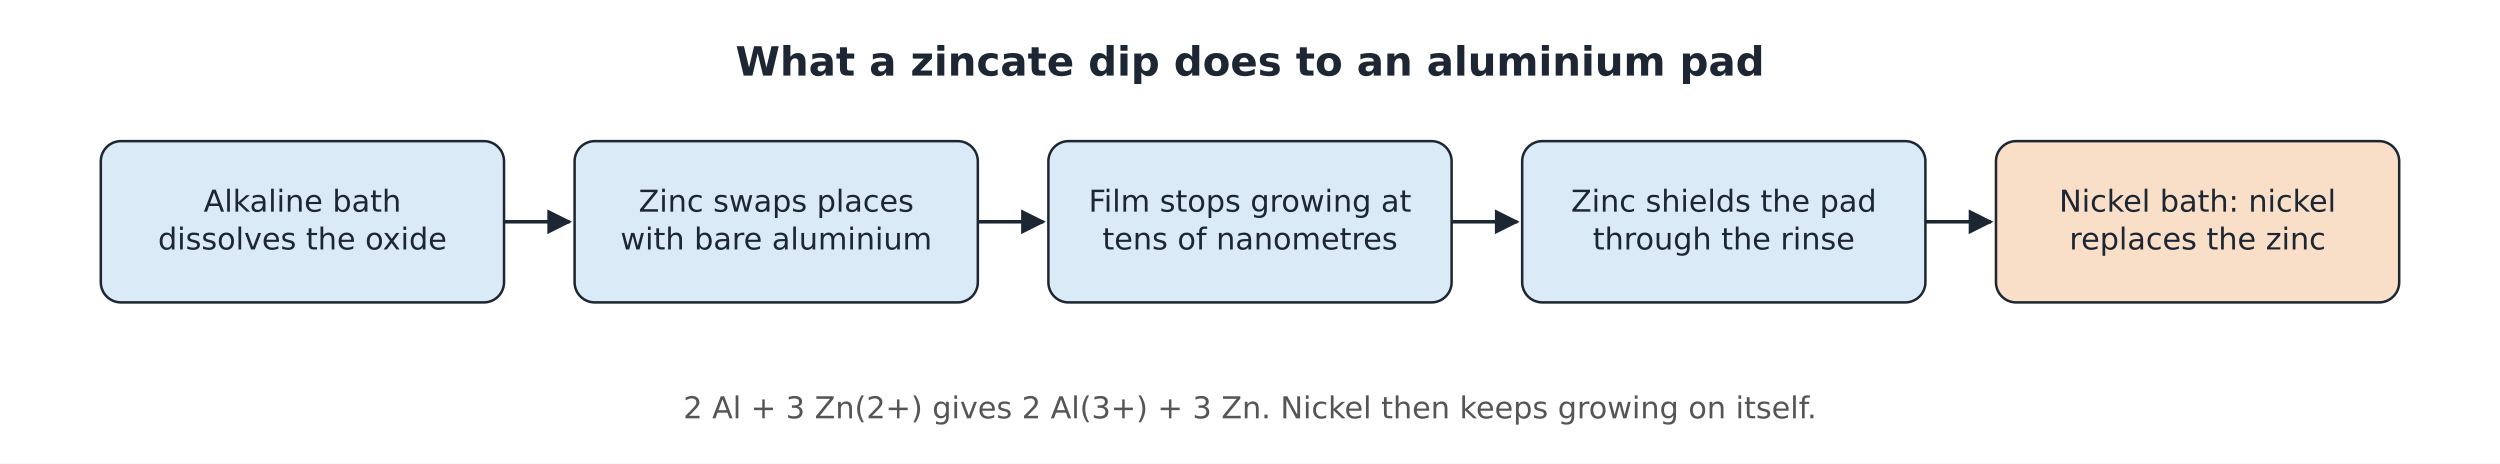
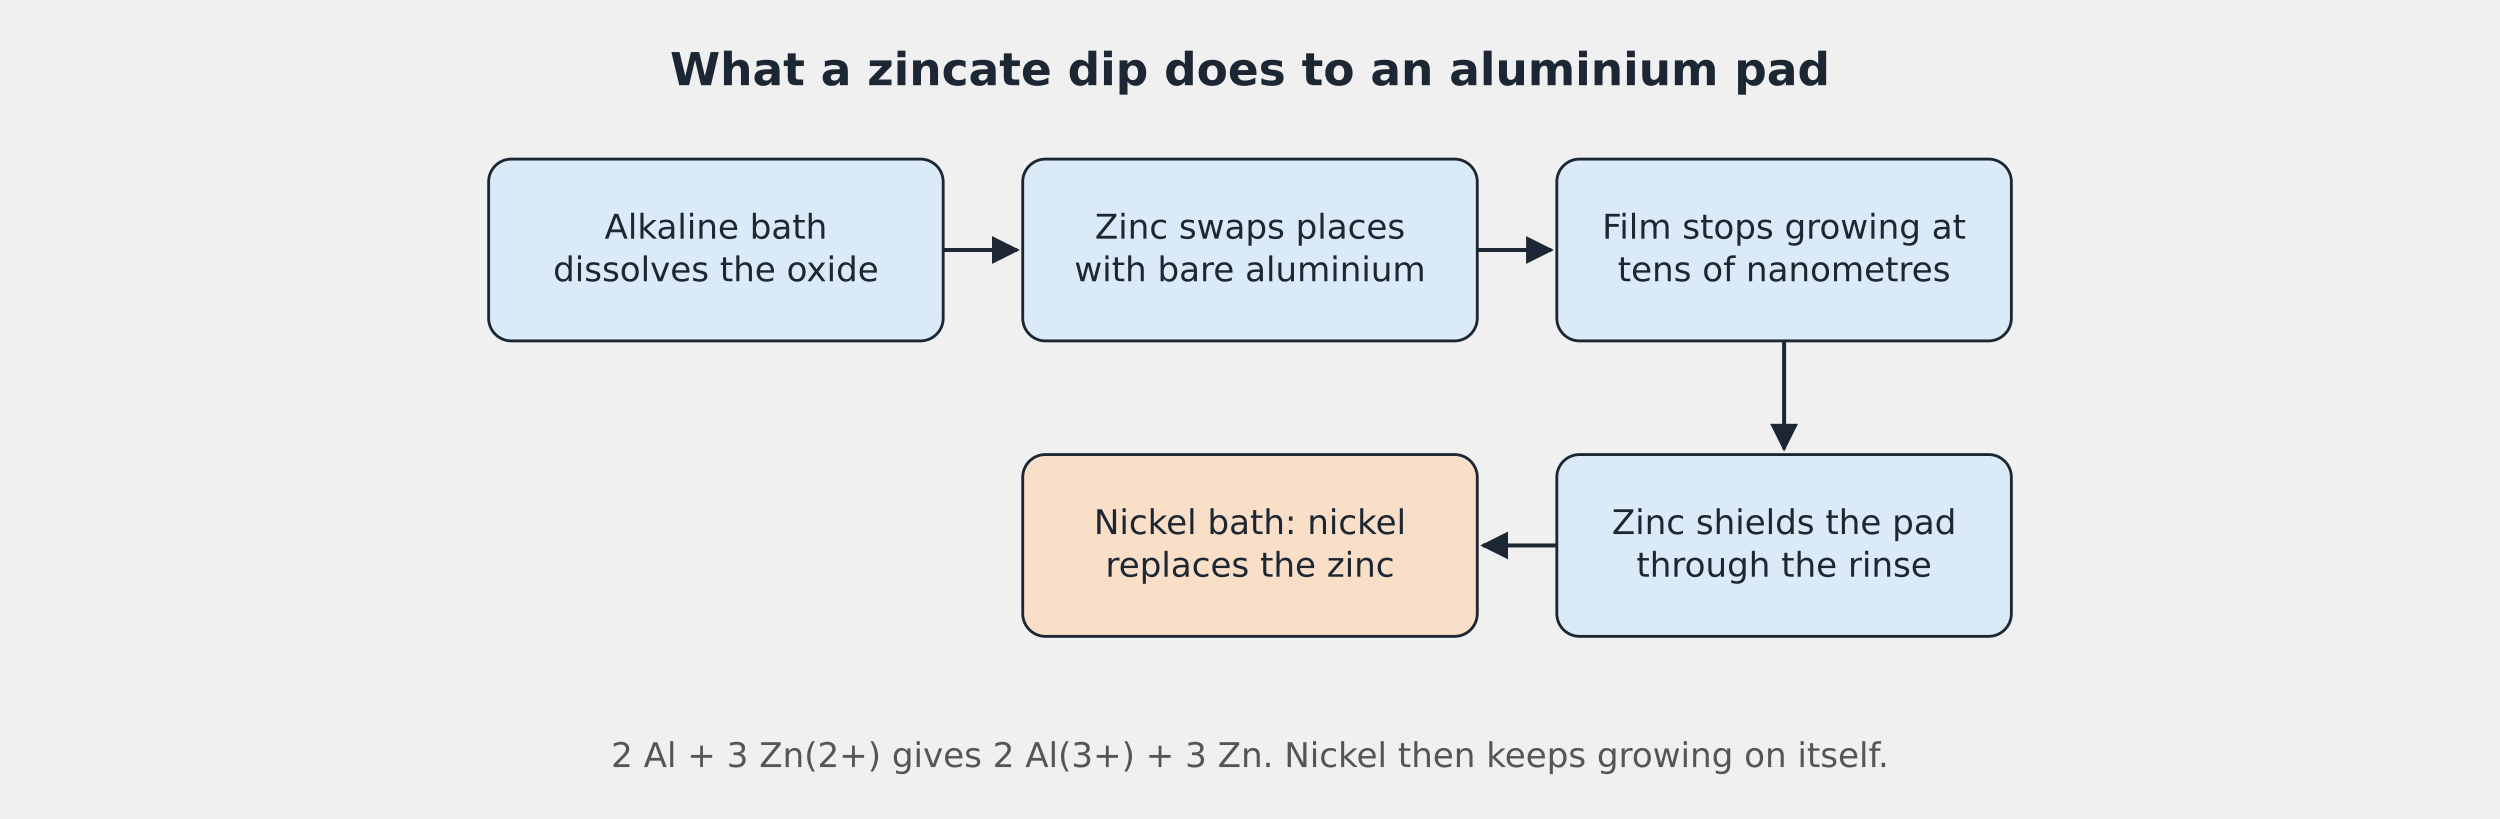
- <svg xmlns="http://www.w3.org/2000/svg" viewBox="0 0 992 184" width="992" height="184" role="img" aria-label="What a zincate dip does to an aluminium pad">
+ <svg xmlns="http://www.w3.org/2000/svg" viewBox="0 0 880 288" width="880" height="288" role="img" aria-label="What a zincate dip does to an aluminium pad">
  <defs>
    <marker id="arr" viewBox="0 0 10 10" refX="9" refY="5" markerWidth="7" markerHeight="7" orient="auto-start-reverse">
      <path d="M0,0 L10,5 L0,10 z" fill="#1d2733" />
    </marker>
  </defs>
-   <rect width="992" height="184" fill="#ffffff" />
  <g transform="translate(0,0)">
-     <text x="496.0" y="30" font-size="16" text-anchor="middle" fill="#1d2733" font-weight="bold" font-family="DejaVu Sans, Arial, Helvetica, sans-serif">What a zincate dip does to an aluminium pad</text>
-     <rect x="40" y="56" width="160" height="64" rx="8" fill="#dbeaf7" stroke="#1d2733" stroke-width="1" />
-     <text x="120.0" y="84.0" font-size="12" text-anchor="middle" fill="#1d2733" font-weight="normal" font-family="DejaVu Sans, Arial, Helvetica, sans-serif">Alkaline bath</text>
-     <text x="120.0" y="99.0" font-size="12" text-anchor="middle" fill="#1d2733" font-weight="normal" font-family="DejaVu Sans, Arial, Helvetica, sans-serif">dissolves the oxide</text>
-     <rect x="228" y="56" width="160" height="64" rx="8" fill="#dbeaf7" stroke="#1d2733" stroke-width="1" />
-     <text x="308.0" y="84.0" font-size="12" text-anchor="middle" fill="#1d2733" font-weight="normal" font-family="DejaVu Sans, Arial, Helvetica, sans-serif">Zinc swaps places</text>
-     <text x="308.0" y="99.0" font-size="12" text-anchor="middle" fill="#1d2733" font-weight="normal" font-family="DejaVu Sans, Arial, Helvetica, sans-serif">with bare aluminium</text>
-     <rect x="416" y="56" width="160" height="64" rx="8" fill="#dbeaf7" stroke="#1d2733" stroke-width="1" />
-     <text x="496.0" y="84.0" font-size="12" text-anchor="middle" fill="#1d2733" font-weight="normal" font-family="DejaVu Sans, Arial, Helvetica, sans-serif">Film stops growing at</text>
-     <text x="496.0" y="99.0" font-size="12" text-anchor="middle" fill="#1d2733" font-weight="normal" font-family="DejaVu Sans, Arial, Helvetica, sans-serif">tens of nanometres</text>
-     <rect x="604" y="56" width="160" height="64" rx="8" fill="#dbeaf7" stroke="#1d2733" stroke-width="1" />
-     <text x="684.0" y="84.0" font-size="12" text-anchor="middle" fill="#1d2733" font-weight="normal" font-family="DejaVu Sans, Arial, Helvetica, sans-serif">Zinc shields the pad</text>
-     <text x="684.0" y="99.0" font-size="12" text-anchor="middle" fill="#1d2733" font-weight="normal" font-family="DejaVu Sans, Arial, Helvetica, sans-serif">through the rinse</text>
-     <rect x="792" y="56" width="160" height="64" rx="8" fill="#f9dfc8" stroke="#1d2733" stroke-width="1" />
-     <text x="872.0" y="84.0" font-size="12" text-anchor="middle" fill="#1d2733" font-weight="normal" font-family="DejaVu Sans, Arial, Helvetica, sans-serif">Nickel bath: nickel</text>
-     <text x="872.0" y="99.0" font-size="12" text-anchor="middle" fill="#1d2733" font-weight="normal" font-family="DejaVu Sans, Arial, Helvetica, sans-serif">replaces the zinc</text>
-     <line x1="200" y1="88.0" x2="226" y2="88.0" stroke="#1d2733" stroke-width="1.4" marker-end="url(#arr)" />
-     <line x1="388" y1="88.0" x2="414" y2="88.0" stroke="#1d2733" stroke-width="1.4" marker-end="url(#arr)" />
-     <line x1="576" y1="88.0" x2="602" y2="88.0" stroke="#1d2733" stroke-width="1.4" marker-end="url(#arr)" />
-     <line x1="764" y1="88.0" x2="790" y2="88.0" stroke="#1d2733" stroke-width="1.4" marker-end="url(#arr)" />
-     <text x="496.0" y="166" font-size="12" text-anchor="middle" fill="#555555" font-weight="normal" font-family="DejaVu Sans, Arial, Helvetica, sans-serif">2 Al + 3 Zn(2+) gives 2 Al(3+) + 3 Zn. Nickel then keeps growing on itself.</text>
+     <text x="440.0" y="30" font-size="16" text-anchor="middle" fill="#1d2733" font-weight="bold" font-family="DejaVu Sans, Arial, Helvetica, sans-serif">What a zincate dip does to an aluminium pad</text>
+     <rect x="172.0" y="56" width="160" height="64" rx="8" fill="#dbeaf7" stroke="#1d2733" stroke-width="1" />
+     <text x="252.0" y="84.0" font-size="12" text-anchor="middle" fill="#1d2733" font-weight="normal" font-family="DejaVu Sans, Arial, Helvetica, sans-serif">Alkaline bath</text>
+     <text x="252.0" y="99.0" font-size="12" text-anchor="middle" fill="#1d2733" font-weight="normal" font-family="DejaVu Sans, Arial, Helvetica, sans-serif">dissolves the oxide</text>
+     <rect x="360.0" y="56" width="160" height="64" rx="8" fill="#dbeaf7" stroke="#1d2733" stroke-width="1" />
+     <text x="440.0" y="84.0" font-size="12" text-anchor="middle" fill="#1d2733" font-weight="normal" font-family="DejaVu Sans, Arial, Helvetica, sans-serif">Zinc swaps places</text>
+     <text x="440.0" y="99.0" font-size="12" text-anchor="middle" fill="#1d2733" font-weight="normal" font-family="DejaVu Sans, Arial, Helvetica, sans-serif">with bare aluminium</text>
+     <rect x="548.0" y="56" width="160" height="64" rx="8" fill="#dbeaf7" stroke="#1d2733" stroke-width="1" />
+     <text x="628.0" y="84.0" font-size="12" text-anchor="middle" fill="#1d2733" font-weight="normal" font-family="DejaVu Sans, Arial, Helvetica, sans-serif">Film stops growing at</text>
+     <text x="628.0" y="99.0" font-size="12" text-anchor="middle" fill="#1d2733" font-weight="normal" font-family="DejaVu Sans, Arial, Helvetica, sans-serif">tens of nanometres</text>
+     <rect x="548.0" y="160" width="160" height="64" rx="8" fill="#dbeaf7" stroke="#1d2733" stroke-width="1" />
+     <text x="628.0" y="188.0" font-size="12" text-anchor="middle" fill="#1d2733" font-weight="normal" font-family="DejaVu Sans, Arial, Helvetica, sans-serif">Zinc shields the pad</text>
+     <text x="628.0" y="203.0" font-size="12" text-anchor="middle" fill="#1d2733" font-weight="normal" font-family="DejaVu Sans, Arial, Helvetica, sans-serif">through the rinse</text>
+     <rect x="360.0" y="160" width="160" height="64" rx="8" fill="#f9dfc8" stroke="#1d2733" stroke-width="1" />
+     <text x="440.0" y="188.0" font-size="12" text-anchor="middle" fill="#1d2733" font-weight="normal" font-family="DejaVu Sans, Arial, Helvetica, sans-serif">Nickel bath: nickel</text>
+     <text x="440.0" y="203.0" font-size="12" text-anchor="middle" fill="#1d2733" font-weight="normal" font-family="DejaVu Sans, Arial, Helvetica, sans-serif">replaces the zinc</text>
+     <line x1="332.0" y1="88.0" x2="358.0" y2="88.0" stroke="#1d2733" stroke-width="1.4" marker-end="url(#arr)" />
+     <line x1="520.0" y1="88.0" x2="546.0" y2="88.0" stroke="#1d2733" stroke-width="1.4" marker-end="url(#arr)" />
+     <line x1="628.0" y1="120" x2="628.0" y2="158" stroke="#1d2733" stroke-width="1.4" marker-end="url(#arr)" />
+     <line x1="548.0" y1="192.0" x2="522.0" y2="192.0" stroke="#1d2733" stroke-width="1.4" marker-end="url(#arr)" />
+     <text x="440.0" y="270" font-size="12" text-anchor="middle" fill="#555555" font-weight="normal" font-family="DejaVu Sans, Arial, Helvetica, sans-serif">2 Al + 3 Zn(2+) gives 2 Al(3+) + 3 Zn. Nickel then keeps growing on itself.</text>
  </g>
</svg>
